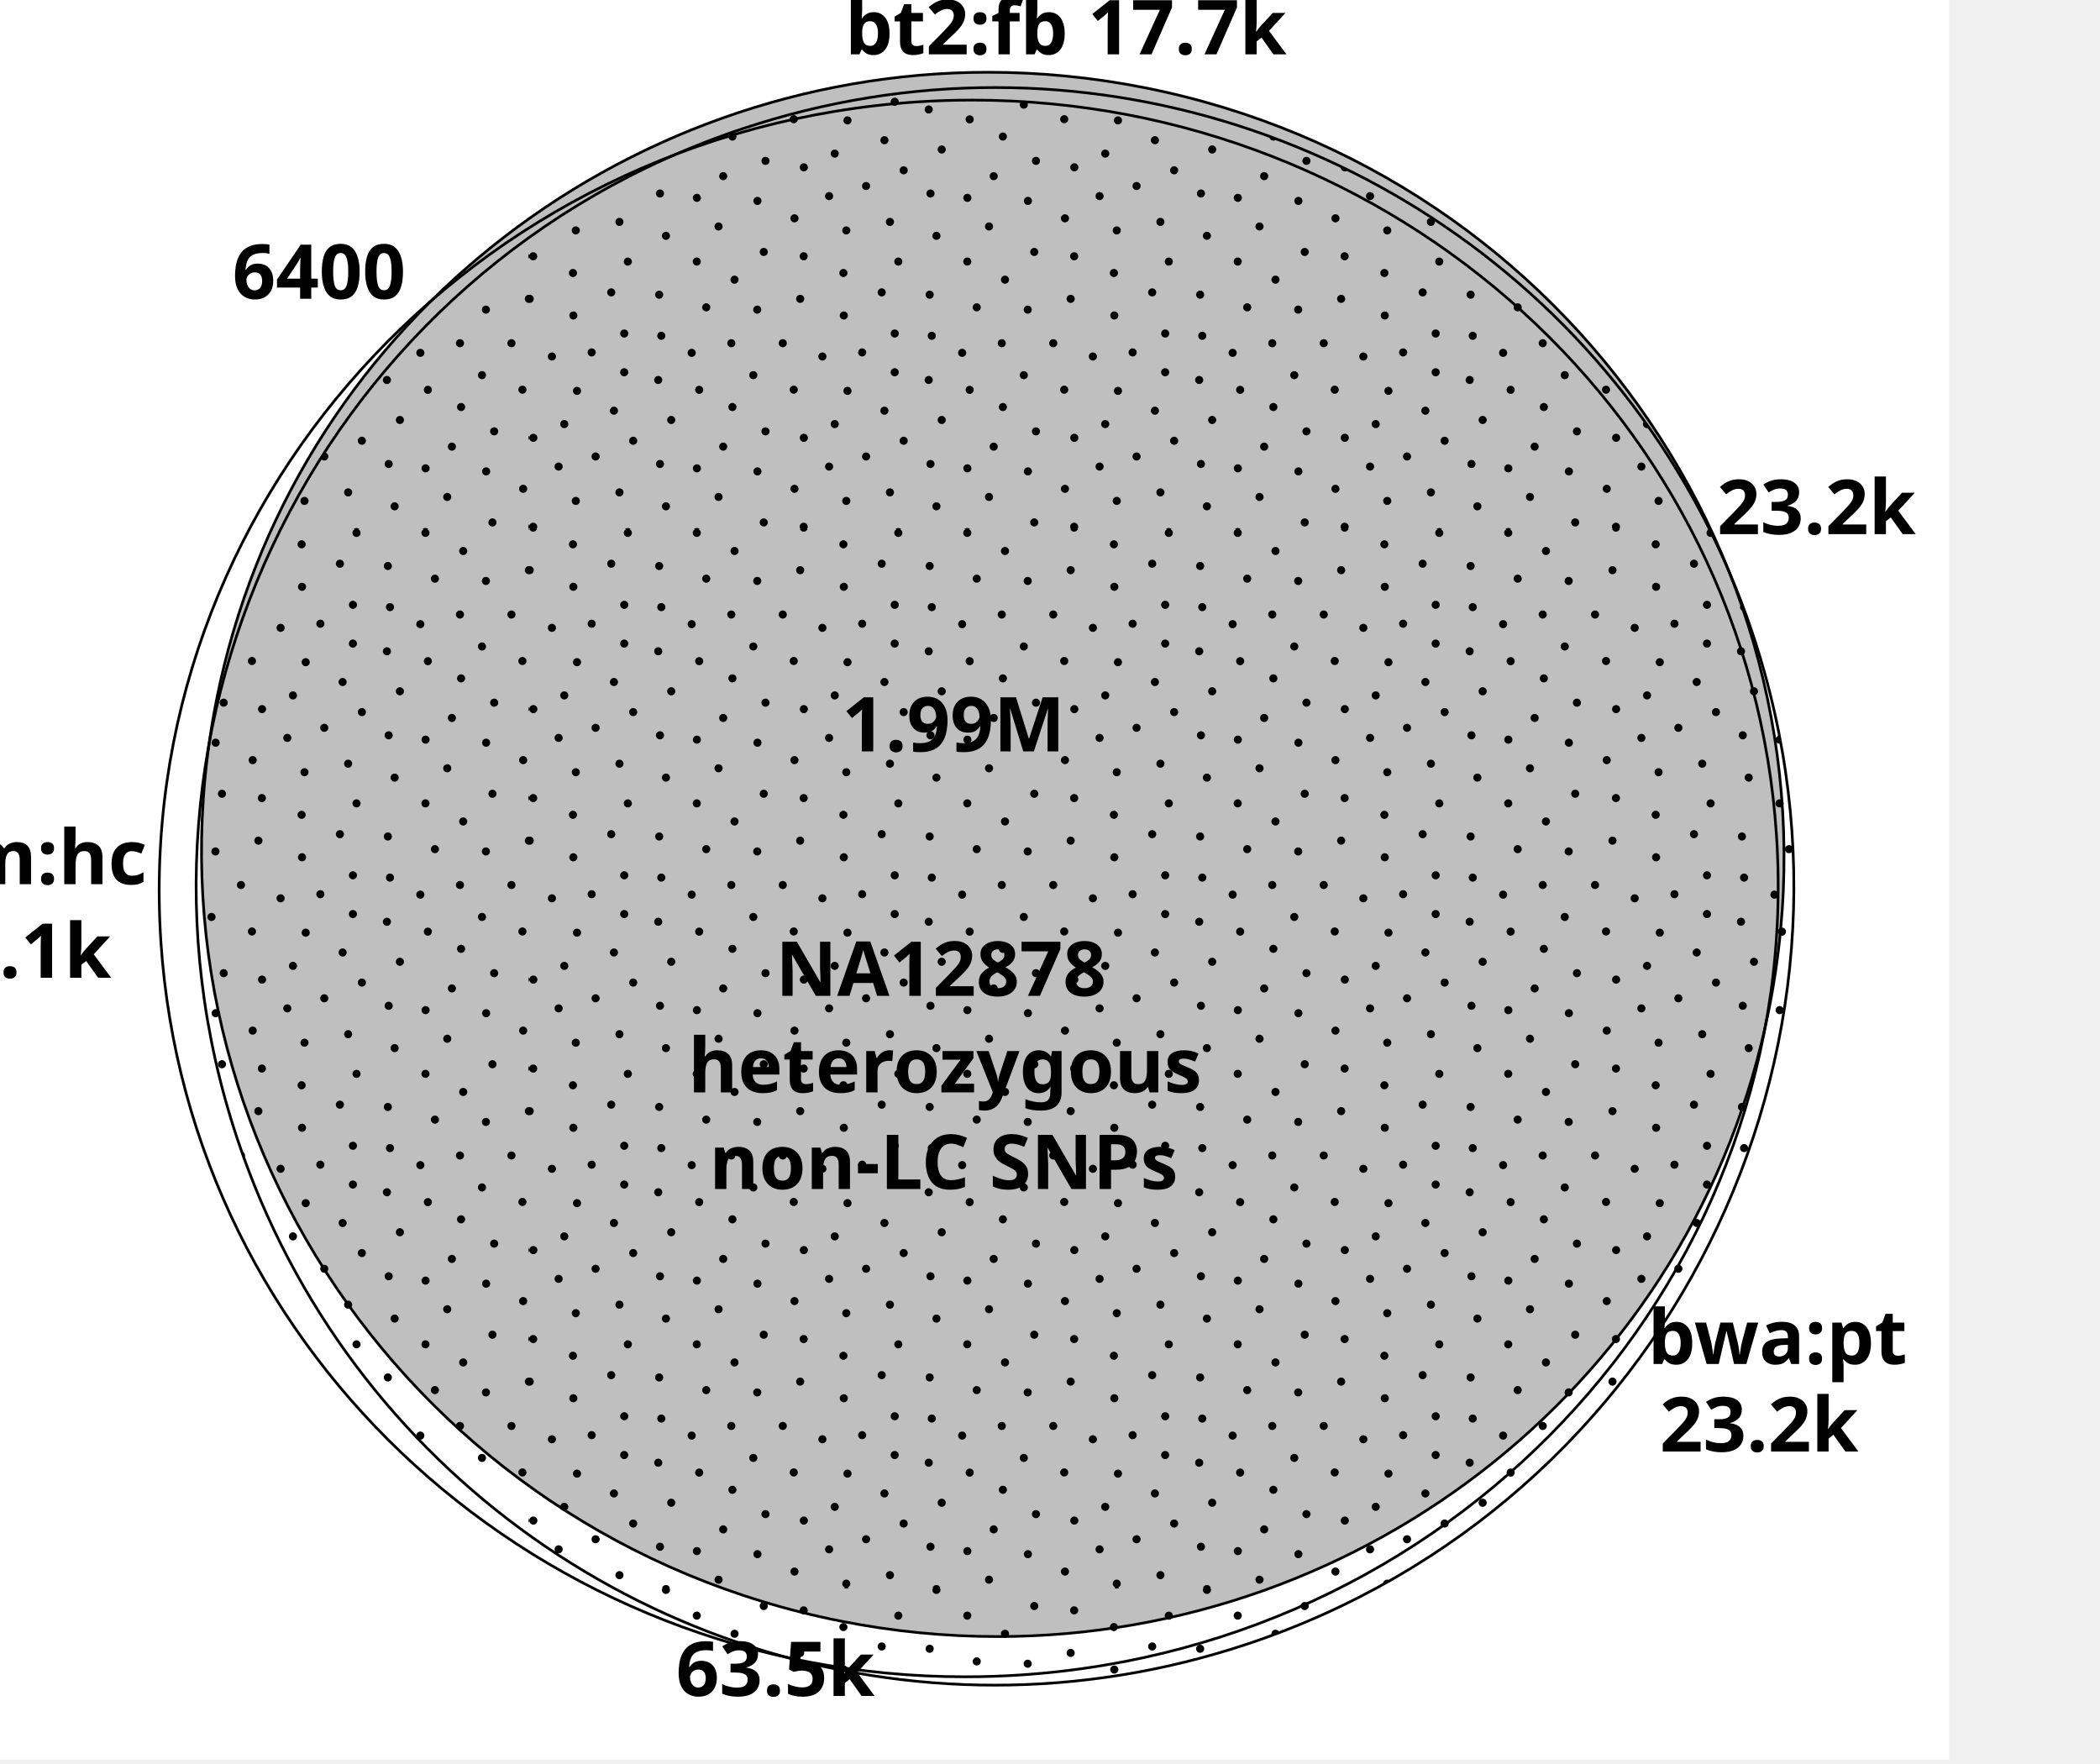
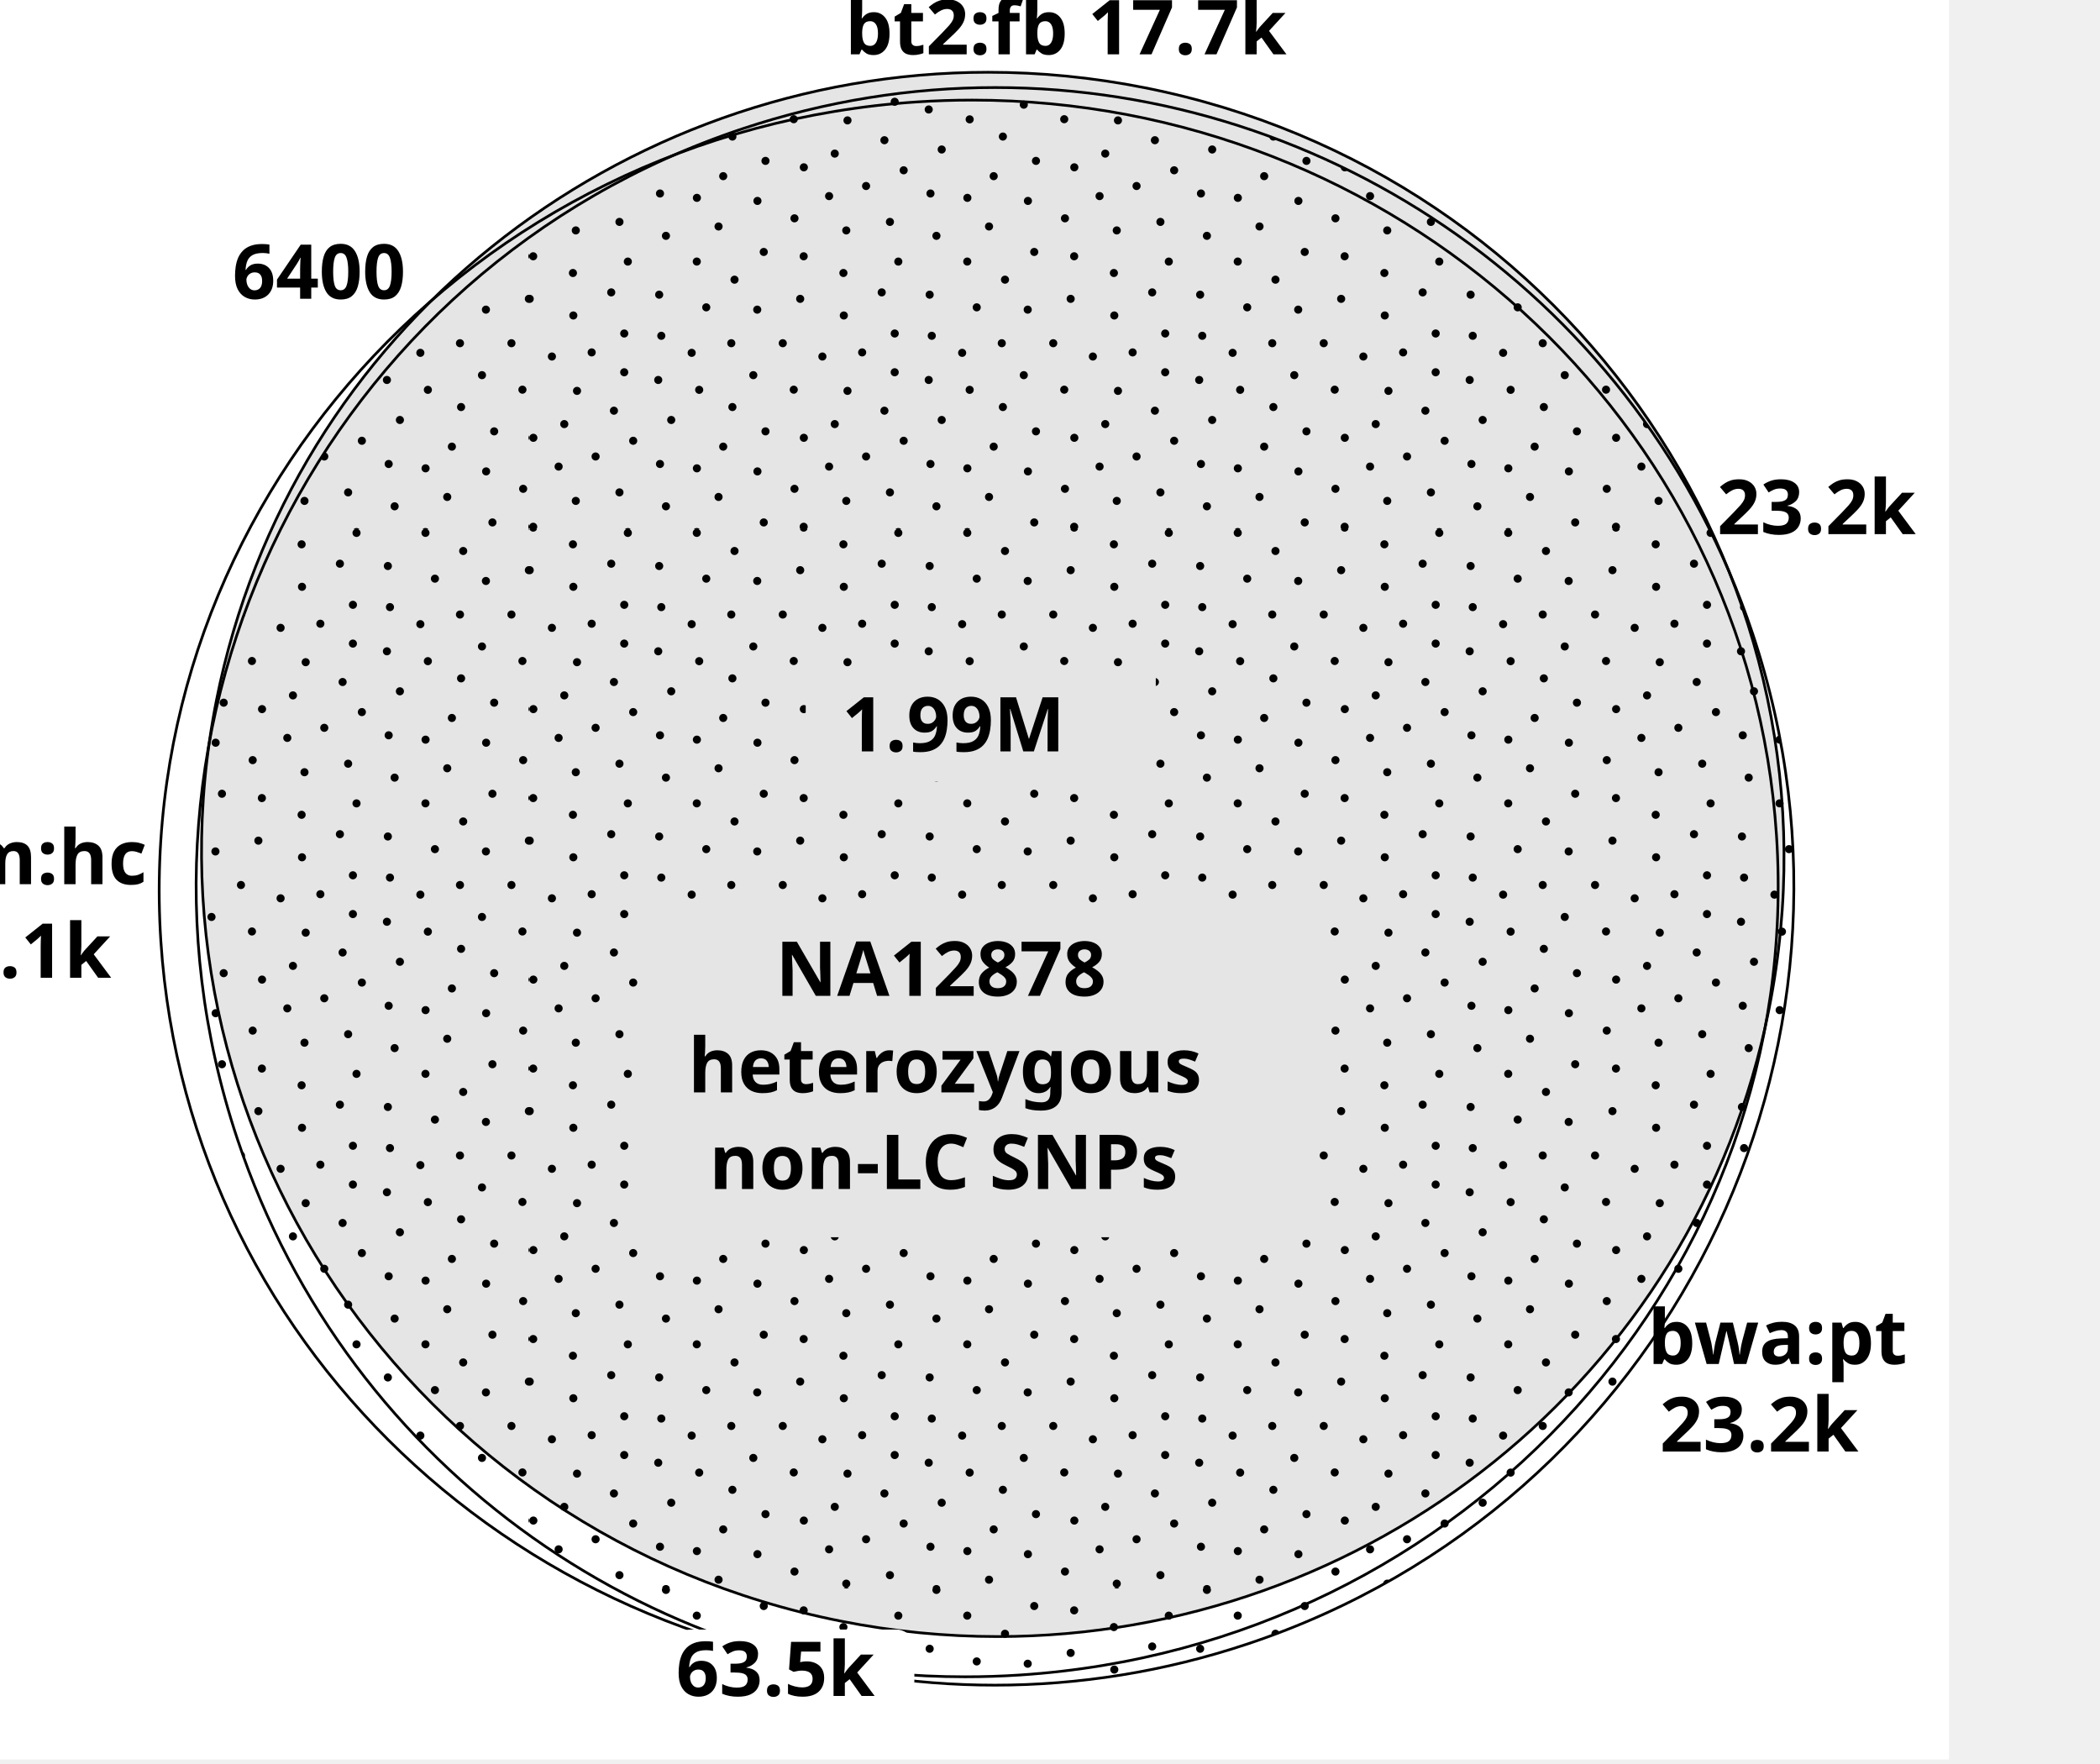
<svg xmlns="http://www.w3.org/2000/svg" style="fill-opacity:1; color-rendering:auto; color-interpolation:auto; stroke:black; text-rendering:auto; stroke-linecap:square; stroke-miterlimit:10; stroke-opacity:1; shape-rendering:auto; fill:black; stroke-dasharray:none; font-weight:normal; stroke-width:1; font-family:'Dialog'; font-style:normal; stroke-linejoin:miter; font-size:12; stroke-dashoffset:0; image-rendering:auto;" id="svg3058" version="1.1" width="100%" height="100%">
  <defs id="genericDefs">
    <pattern id="Polkadots-med" patternTransform="translate(0,0) scale(10,10)" height="10" width="10" patternUnits="userSpaceOnUse">
      <circle id="circle4904" r="0.15" cy="0.810" cx="2.567" style="fill:black;stroke:none" />
      <circle id="circle4906" r="0.15" cy="2.33" cx="3.048" style="fill:black;stroke:none" />
      <circle id="circle4908" r="0.15" cy="2.415" cx="4.418" style="fill:black;stroke:none" />
      <circle id="circle4910" r="0.15" cy="3.029" cx="1.844" style="fill:black;stroke:none" />
      <circle id="circle4912" r="0.15" cy="1.363" cx="6.08" style="fill:black;stroke:none" />
      <circle id="circle4914" r="0.15" cy="4.413" cx="5.819" style="fill:black;stroke:none" />
      <circle id="circle4916" r="0.15" cy="4.048" cx="4.305" style="fill:black;stroke:none" />
      <circle id="circle4918" r="0.15" cy="3.045" cx="5.541" style="fill:black;stroke:none" />
      <circle id="circle4920" r="0.15" cy="5.527" cx="4.785" style="fill:black;stroke:none" />
      <circle id="circle4922" r="0.15" cy="5.184" cx="2.667" style="fill:black;stroke:none" />
      <circle id="circle4924" r="0.15" cy="1.448" cx="7.965" style="fill:black;stroke:none" />
      <circle id="circle4926" r="0.15" cy="5.049" cx="7.047" style="fill:black;stroke:none" />
      <circle id="circle4928" r="0.15" cy="0.895" cx="4.340" style="fill:black;stroke:none" />
      <circle id="circle4930" r="0.15" cy="0.340" cx="7.125" style="fill:black;stroke:none" />
      <circle id="circle4932" r="0.15" cy="1.049" cx="9.553" style="fill:black;stroke:none" />
      <circle id="circle4934" r="0.15" cy="2.689" cx="7.006" style="fill:black;stroke:none" />
      <circle id="circle4936" r="0.15" cy="2.689" cx="8.909" style="fill:black;stroke:none" />
      <circle id="circle4938" r="0.15" cy="4.407" cx="9.315" style="fill:black;stroke:none" />
      <circle id="circle4940" r="0.15" cy="3.870" cx="7.820" style="fill:black;stroke:none" />
      <circle id="circle4942" r="0.15" cy="5.948" cx="8.270" style="fill:black;stroke:none" />
      <circle id="circle4944" r="0.15" cy="7.428" cx="7.973" style="fill:black;stroke:none" />
      <circle id="circle4946" r="0.15" cy="8.072" cx="9.342" style="fill:black;stroke:none" />
      <circle id="circle4948" r="0.15" cy="9.315" cx="8.206" style="fill:black;stroke:none" />
      <circle id="circle4950" r="0.15" cy="9.475" cx="9.682" style="fill:black;stroke:none" />
      <circle id="circle4952" r="0.15" cy="6.186" cx="9.688" style="fill:black;stroke:none" />
      <circle id="circle4954" r="0.15" cy="6.296" cx="3.379" style="fill:black;stroke:none" />
      <circle id="circle4956" r="0.15" cy="8.204" cx="2.871" style="fill:black;stroke:none" />
      <circle id="circle4958" r="0.15" cy="8.719" cx="4.59" style="fill:black;stroke:none" />
      <circle id="circle4960" r="0.15" cy="9.671" cx="3.181" style="fill:black;stroke:none" />
      <circle id="circle4962" r="0.15" cy="7.315" cx="5.734" style="fill:black;stroke:none" />
      <circle id="circle4964" r="0.15" cy="6.513" cx="6.707" style="fill:black;stroke:none" />
      <circle id="circle4966" r="0.15" cy="9.670" cx="5.730" style="fill:black;stroke:none" />
      <circle id="circle4968" r="0.15" cy="8.373" cx="6.535" style="fill:black;stroke:none" />
      <circle id="circle4970" r="0.15" cy="7.154" cx="4.37" style="fill:black;stroke:none" />
      <circle id="circle4972" r="0.15" cy="7.25" cx="0.622" style="fill:black;stroke:none" />
      <circle id="circle4974" r="0.15" cy="5.679" cx="0.831" style="fill:black;stroke:none" />
      <circle id="circle4976" r="0.15" cy="8.519" cx="1.257" style="fill:black;stroke:none" />
      <circle id="circle4978" r="0.15" cy="6.877" cx="1.989" style="fill:black;stroke:none" />
      <circle id="circle4980" r="0.15" cy="3.181" cx="0.374" style="fill:black;stroke:none" />
      <circle id="circle4982" r="0.15" cy="1.664" cx="1.166" style="fill:black;stroke:none" />
      <circle id="circle4984" r="0.15" cy="0.093" cx="1.151" style="fill:black;stroke:none" />
      <circle id="circle4986" r="0.15" cy="10.093" cx="1.151" style="fill:black;stroke:none" />
      <circle id="circle4988" r="0.15" cy="4.451" cx="1.302" style="fill:black;stroke:none" />
      <circle id="circle4990" r="0.15" cy="3.763" cx="3.047" style="fill:black;stroke:none" />
    </pattern>
  </defs>
  <g id="g3061">
    <g style="fill:white; text-rendering:optimizeLegibility; stroke:white;" id="g3063">
      <rect x="0" width="720" height="650" y="0" style="stroke:none;" id="rect3065" />
    </g>
    <g id="g3067" style="text-rendering:optimizeLegibility;">
-       <path style="fill:#bfbfbf;fill-opacity:1" d="M365.039 26.697 C228.746 26.697 107.263 121.44 79.981 258.595 C48.87 415 152.041 567.33 310.42 598.834 C329.913 602.711 349.334 604.577 368.463 604.577 C504.755 604.577 626.239 509.834 653.521 372.679 C684.632 216.274 581.461 63.944 423.082 32.441 C403.589 28.563 384.168 26.697 365.039 26.697 Z" id="path3069" />
+       <path style="fill:#e5e5e5;fill-opacity:1" d="M365.039 26.697 C228.746 26.697 107.263 121.44 79.981 258.595 C48.87 415 152.041 567.33 310.42 598.834 C329.913 602.711 349.334 604.577 368.463 604.577 C504.755 604.577 626.239 509.834 653.521 372.679 C684.632 216.274 581.461 63.944 423.082 32.441 C403.589 28.563 384.168 26.697 365.039 26.697 Z" id="path3069" />
      <path style="fill:url(#Polkadots-med);fill-opacity:1.0" d="M367.632 32.339 C336.664 32.339 305.168 37.253 274.176 47.597 C119.612 99.184 36.13 266.292 87.712 420.841 C128.952 544.402 244.039 622.529 367.518 622.529 C398.486 622.529 429.982 617.615 460.974 607.271 C615.538 555.683 699.02 388.576 647.438 234.026 C606.198 110.465 491.111 32.339 367.632 32.339 Z" id="path3071" />
      <path style="fill:none;" d="M359.192 36.978 C352.44 36.978 345.642 37.199 338.806 37.647 C173.991 48.45 48.909 187.296 59.427 347.769 C69.508 501.585 200.514 619.44 356.509 619.44 C363.26 619.44 370.058 619.22 376.894 618.771 C541.709 607.969 666.791 469.123 656.273 308.65 C646.192 154.834 515.186 36.978 359.192 36.978 Z" id="path3073" />
      <text xml:space="preserve" style="font-size:28px;font-style:normal;font-variant:normal;font-weight:bold;font-stretch:normal;line-height:125%;letter-spacing:0px;word-spacing:0px;fill:#000000;fill-opacity:1;stroke:none;font-family:Sans;-inkscape-font-specification:Sans Bold" x="613.135" y="536.214" id="text3109">
        <tspan id="tspan3111" x="613.135" y="536.214">23.2k</tspan>
      </text>
      <text xml:space="preserve" style="font-size:28px;font-style:normal;font-variant:normal;font-weight:bold;font-stretch:normal;line-height:125%;letter-spacing:0px;word-spacing:0px;fill:#000000;fill-opacity:1;stroke:none;font-family:Sans;-inkscape-font-specification:Sans Bold" x="-32.329" y="361.192" id="text3113">
        <tspan id="tspan3115" x="-32.329" y="361.192">41.1k</tspan>
      </text>
      <text xml:space="preserve" style="font-size:28px;font-style:normal;font-variant:normal;font-weight:bold;font-stretch:normal;line-height:125%;letter-spacing:0px;word-spacing:0px;fill:#000000;fill-opacity:1;stroke:none;font-family:Sans;-inkscape-font-specification:Sans Bold" x="634.316" y="197.318" id="text3117">
        <tspan id="tspan3119" x="634.316" y="197.318">23.2k</tspan>
      </text>
      <text xml:space="preserve" style="font-size:28px;font-style:normal;font-variant:normal;font-weight:bold;font-stretch:normal;line-height:125%;letter-spacing:0px;word-spacing:0px;fill:#000000;fill-opacity:1;stroke:none;font-family:Sans;-inkscape-font-specification:Sans Bold" x="85.839" y="110.364" id="text3121">
        <tspan id="tspan3123" x="85.839" y="110.364">6400</tspan>
      </text>
+       <rect style="fill:#ffffff;fill-opacity:1;fill-rule:nonzero;stroke:none" id="rect11835" width="89.183" height="25.64" x="248.598" y="601.987" ry="6.689" />
      <text xml:space="preserve" style="font-size:28px;font-style:normal;font-variant:normal;font-weight:bold;font-stretch:normal;line-height:125%;letter-spacing:0px;word-spacing:0px;fill:#000000;fill-opacity:1;stroke:none;font-family:Sans;-inkscape-font-specification:Sans Bold" x="249.713" y="626.512" id="text3125">
        <tspan id="tspan3127" x="249.713" y="626.512">63.5k</tspan>
      </text>
+       <rect style="fill:#e5e5e5;fill-opacity:1;fill-rule:nonzero;stroke:none" id="rect11827" width="129.316" height="42.362" x="297.649" y="246.369" />
      <text xml:space="preserve" style="font-size:28px;font-style:normal;font-variant:normal;font-weight:bold;font-stretch:normal;line-height:125%;letter-spacing:0px;word-spacing:0px;fill:#000000;fill-opacity:1;stroke:none;font-family:Sans;-inkscape-font-specification:Sans Bold" x="311.027" y="277.583" id="text3129">
        <tspan id="tspan3131" x="311.027" y="277.583">1.99M</tspan>
      </text>
+       <rect style="fill:#e5e5e5;fill-opacity:1;fill-rule:nonzero;stroke:none" id="rect11829" width="248.598" height="121.512" x="238.565" y="335.552" />
      <text xml:space="preserve" style="font-size:28px;font-style:normal;font-variant:normal;font-weight:bold;font-stretch:normal;line-height:125%;letter-spacing:0px;word-spacing:0px;fill:#000000;fill-opacity:1;stroke:none;font-family:Sans;-inkscape-font-specification:Sans Bold" x="286.501" y="367.881" id="text3133">
        <tspan id="tspan3135" x="286.501" y="367.881">NA12878 </tspan>
      </text>
      <text xml:space="preserve" style="font-size:28px;font-style:normal;font-variant:normal;font-weight:bold;font-stretch:normal;line-height:125%;letter-spacing:0px;word-spacing:0px;fill:#000000;fill-opacity:1;stroke:none;font-family:Sans;-inkscape-font-specification:Sans Bold" x="254.172" y="403.554" id="text3137">
        <tspan id="tspan3139" x="254.172" y="403.554">heterozygous</tspan>
      </text>
      <text xml:space="preserve" style="font-size:28px;font-style:normal;font-variant:normal;font-weight:bold;font-stretch:normal;line-height:125%;letter-spacing:0px;word-spacing:0px;fill:#000000;fill-opacity:1;stroke:none;font-family:Sans;-inkscape-font-specification:Sans Bold" x="261.976" y="439.227" id="text3141">
        <tspan id="tspan3143" x="261.976" y="439.227">non-LC SNPs</tspan>
      </text>
    </g>
  </g>
  <text xml:space="preserve" style="font-size:28px;font-style:normal;font-variant:normal;font-weight:bold;font-stretch:normal;line-height:125%;letter-spacing:0px;word-spacing:0px;fill:#000000;fill-opacity:1;stroke:none;font-family:Sans;-inkscape-font-specification:Sans Bold" x="312.141" y="20.066" id="text3093">
    <tspan id="tspan3095" x="312.141" y="20.066">bt2:fb 17.7k</tspan>
  </text>
  <text xml:space="preserve" style="font-size:28px;font-style:normal;font-variant:normal;font-weight:bold;font-stretch:normal;line-height:125%;letter-spacing:0px;word-spacing:0px;fill:#000000;fill-opacity:1;stroke:none;font-family:Sans;-inkscape-font-specification:Sans Bold" x="608.676" y="503.885" id="text3097">
    <tspan id="tspan3099" x="608.676" y="503.885">bwa:pt</tspan>
  </text>
  <text xml:space="preserve" style="font-size:28px;font-style:normal;font-variant:normal;font-weight:bold;font-stretch:normal;line-height:125%;letter-spacing:0px;word-spacing:0px;fill:#000000;fill-opacity:1;stroke:none;font-family:Sans;-inkscape-font-specification:Sans Bold" x="-57.969" y="326.634" id="text3101">
    <tspan id="tspan3103" x="-57.969" y="326.634">mem:hc</tspan>
  </text>
</svg>
